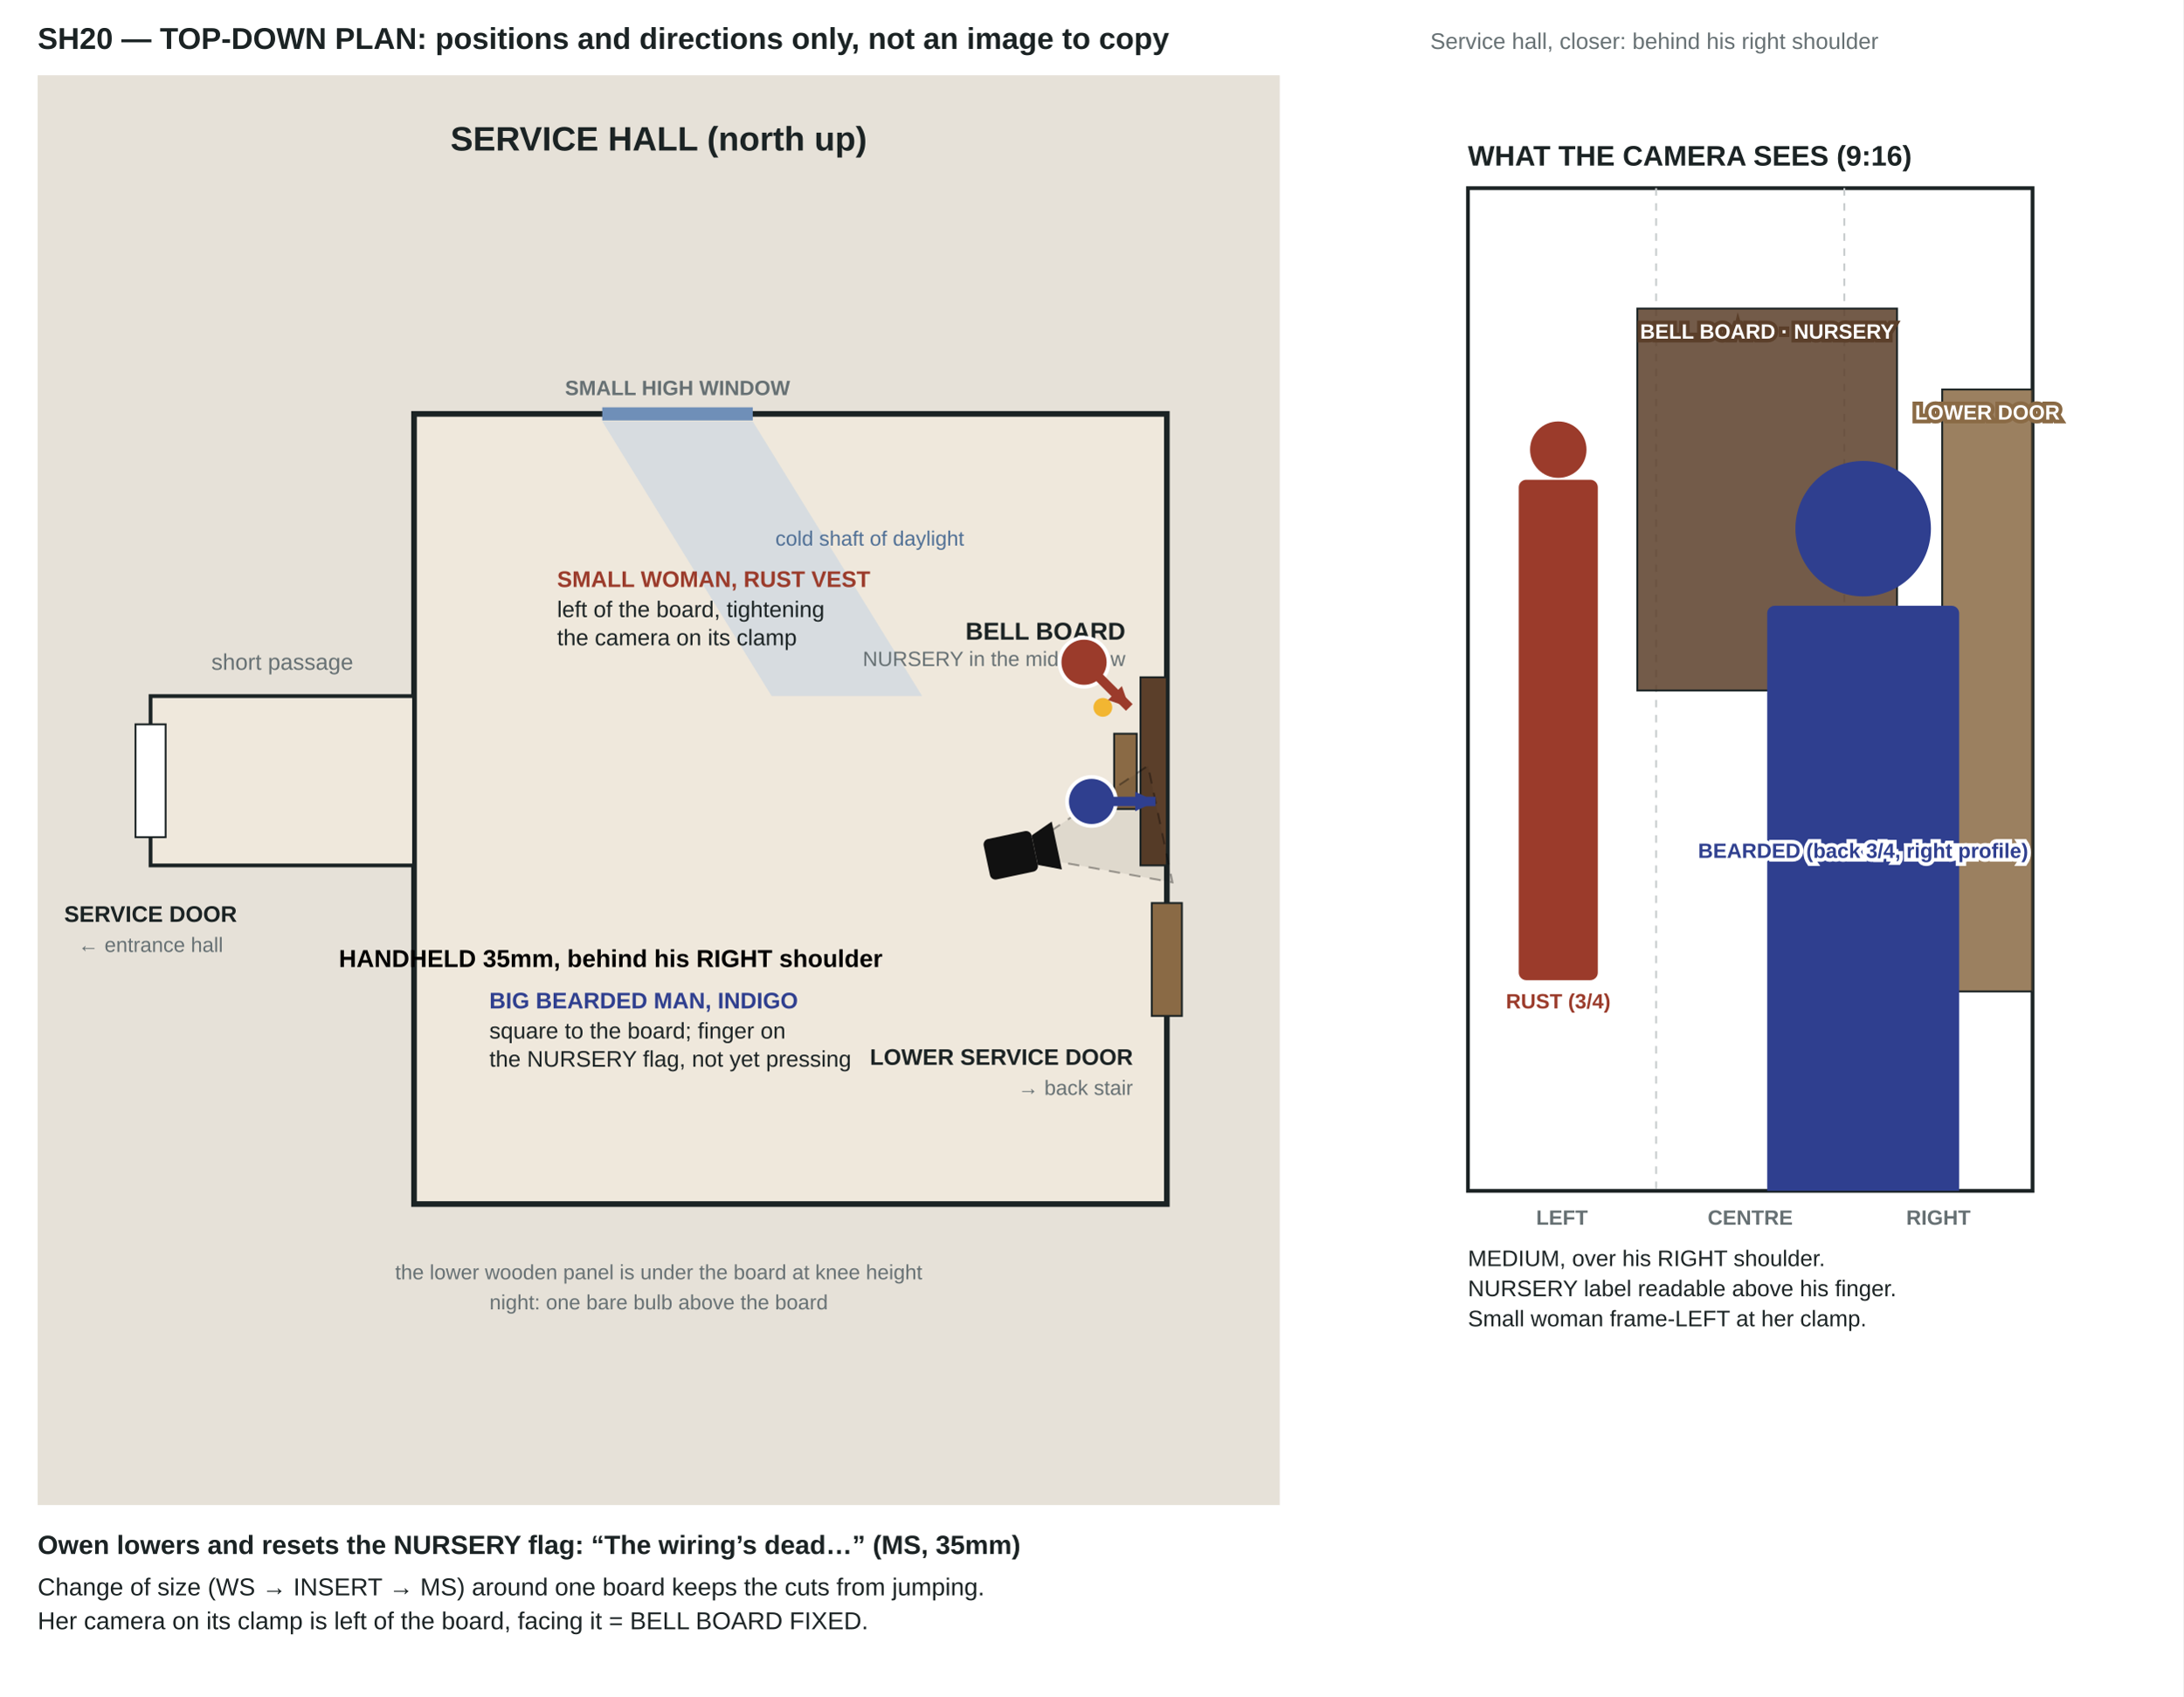
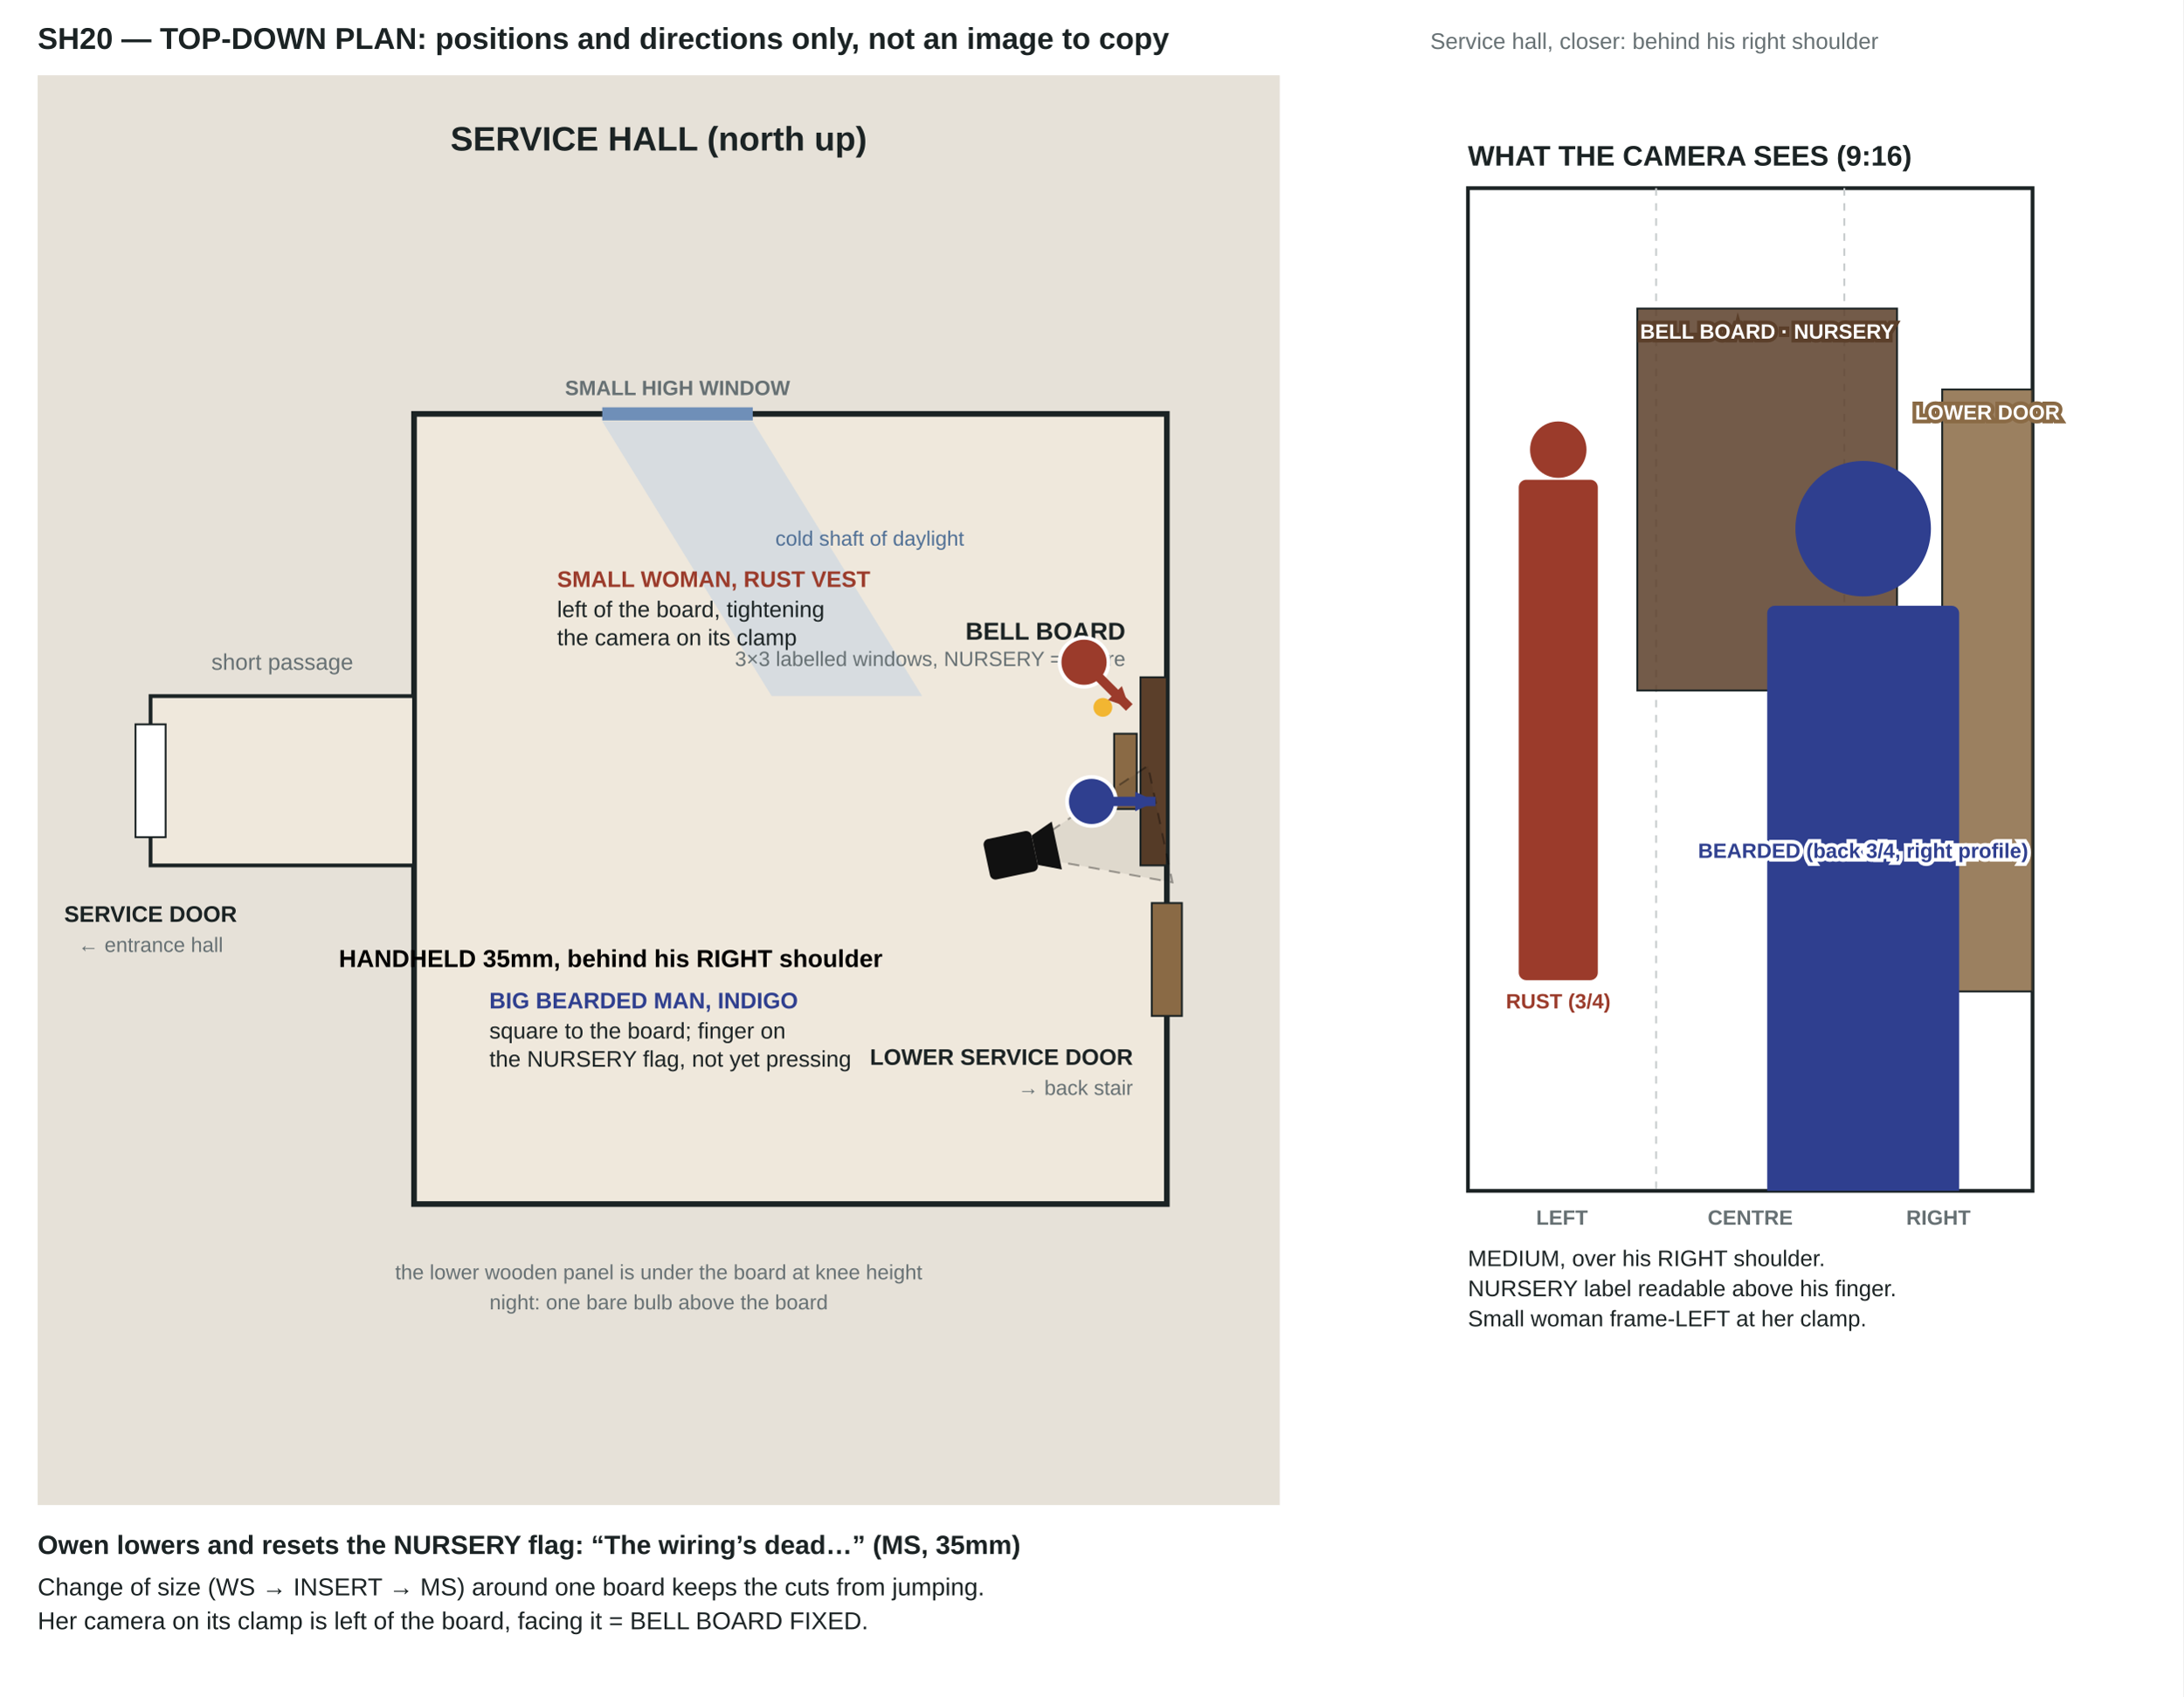
<svg xmlns="http://www.w3.org/2000/svg" width="1160" height="902" viewBox="0 0 1160 902">
  <rect width="100%" height="100%" fill="#ffffff" />
  <g transform="translate(20,40)">
    <rect x="0" y="0" width="660" height="760" fill="#e6e1d8" />
    <text x="330" y="40" font-size="18" fill="#1b2324" text-anchor="middle" font-weight="700" font-family="Arial, Helvetica, sans-serif">SERVICE HALL (north up)</text>
    <rect x="200" y="180" width="400" height="420" fill="#efe8dc" stroke="#1b2324" stroke-width="3" />
    <rect x="60" y="330" width="140" height="90" fill="#efe8dc" stroke="#1b2324" stroke-width="2" />
    <text x="130" y="316" font-size="12" fill="#667073" text-anchor="middle" font-weight="400" font-family="Arial, Helvetica, sans-serif">short passage</text>
    <rect x="52" y="345" width="16" height="60" fill="#ffffff" stroke="#1b2324" />
    <text x="60" y="450" font-size="12" fill="#1b2324" text-anchor="middle" font-weight="700" font-family="Arial, Helvetica, sans-serif">SERVICE DOOR</text>
    <text x="60" y="466" font-size="11" fill="#667073" text-anchor="middle" font-weight="400" font-family="Arial, Helvetica, sans-serif">← entrance hall</text>
    <line x1="300" y1="180" x2="380" y2="180" stroke="#6f8fb8" stroke-width="7" />
    <text x="340" y="170" font-size="11" fill="#667073" text-anchor="middle" font-weight="700" font-family="Arial, Helvetica, sans-serif">SMALL HIGH WINDOW</text>
    <polygon points="300,184 380,184 470,330 390,330" fill="#bcd0e6" fill-opacity="0.45" />
    <text x="392" y="250" font-size="11" fill="#4f6f95" text-anchor="start" font-weight="400" font-family="Arial, Helvetica, sans-serif">cold shaft of daylight</text>
    <rect x="586" y="320" width="14" height="100" fill="#5b3f2a" stroke="#1b2324" />
    <text x="578" y="300" font-size="13" fill="#1b2324" text-anchor="end" font-weight="700" font-family="Arial, Helvetica, sans-serif">BELL BOARD</text>
-     <text x="578" y="314" font-size="11" fill="#667073" text-anchor="end" font-weight="400" font-family="Arial, Helvetica, sans-serif">NURSERY in the middle row</text>
+     <text x="578" y="314" font-size="11" fill="#667073" text-anchor="end" font-weight="400" font-family="Arial, Helvetica, sans-serif">3×3 labelled windows, NURSERY = centre</text>
    <rect x="572" y="350" width="12" height="40" fill="#8a6a45" stroke="#1b2324" />
    <rect x="592" y="440" width="16" height="60" fill="#8a6a45" stroke="#1b2324" />
    <text x="582" y="526" font-size="12" fill="#1b2324" text-anchor="end" font-weight="700" font-family="Arial, Helvetica, sans-serif">LOWER SERVICE DOOR</text>
    <text x="582" y="542" font-size="11" fill="#667073" text-anchor="end" font-weight="400" font-family="Arial, Helvetica, sans-serif">→ back stair</text>
    <circle cx="566" cy="336" r="5" fill="#f2b632" />
    <text x="330" y="640" font-size="11" fill="#667073" text-anchor="middle" font-weight="400" font-family="Arial, Helvetica, sans-serif">the lower wooden panel is under the board at knee height</text>
    <text x="330" y="656" font-size="11" fill="#667073" text-anchor="middle" font-weight="400" font-family="Arial, Helvetica, sans-serif">night: one bare bulb above the board</text>
    <polygon points="520,414 590,367 603,429" fill="#000000" fill-opacity="0.07" stroke="#000" stroke-opacity="0.35" stroke-dasharray="6 5" />
    <g transform="translate(520,414) rotate(-12)">
      <rect x="-16" y="-11" width="26" height="22" rx="3" fill="#111" />
      <polygon points="10,-8 22,-13 22,13 10,8" fill="#111" />
    </g>
    <text x="160" y="474" font-size="13" fill="#000" text-anchor="start" font-weight="700" font-family="Arial, Helvetica, sans-serif">HANDHELD 35mm, behind his RIGHT shoulder</text>
    <circle cx="560" cy="386" r="13" fill="#2f3f8f" stroke="#fff" stroke-width="2" />
    <line x1="560" y1="386" x2="594.0" y2="386.0" stroke="#2f3f8f" stroke-width="5" />
    <polygon points="594.0,386.0 583.2,391.2 583.2,380.8" fill="#2f3f8f" />
    <text x="240" y="496" font-size="12" fill="#2f3f8f" text-anchor="start" font-weight="700" font-family="Arial, Helvetica, sans-serif">BIG BEARDED MAN, INDIGO</text>
    <text x="240" y="512" font-size="12" fill="#1b2324" text-anchor="start" font-weight="400" font-family="Arial, Helvetica, sans-serif">square to the board; finger on</text>
    <text x="240" y="527" font-size="12" fill="#1b2324" text-anchor="start" font-weight="400" font-family="Arial, Helvetica, sans-serif">the NURSERY flag, not yet pressing</text>
    <circle cx="556" cy="312" r="13" fill="#9b3b2b" stroke="#fff" stroke-width="2" />
    <line x1="556" y1="312" x2="580.042" y2="336.042" stroke="#9b3b2b" stroke-width="5" />
    <polygon points="580.042,336.042 568.7,332.1 576.1,324.7" fill="#9b3b2b" />
    <text x="276" y="272" font-size="12" fill="#9b3b2b" text-anchor="start" font-weight="700" font-family="Arial, Helvetica, sans-serif">SMALL WOMAN, RUST VEST</text>
    <text x="276" y="288" font-size="12" fill="#1b2324" text-anchor="start" font-weight="400" font-family="Arial, Helvetica, sans-serif">left of the board, tightening</text>
    <text x="276" y="303" font-size="12" fill="#1b2324" text-anchor="start" font-weight="400" font-family="Arial, Helvetica, sans-serif">the camera on its clamp</text>
    <text x="760" y="48" font-size="15" fill="#1b2324" text-anchor="start" font-weight="700" font-family="Arial, Helvetica, sans-serif">WHAT THE CAMERA SEES (9:16)</text>
    <rect x="760" y="60" width="300" height="533" fill="#ffffff" stroke="#1b2324" stroke-width="2" />
    <line x1="860" y1="60" x2="860" y2="593" stroke="#c8cccd" stroke-dasharray="4 4" />
    <line x1="960" y1="60" x2="960" y2="593" stroke="#c8cccd" stroke-dasharray="4 4" />
    <text x="810.0" y="611" font-size="11" fill="#667073" text-anchor="middle" font-weight="600" font-family="Arial, Helvetica, sans-serif">LEFT</text>
    <text x="910.0" y="611" font-size="11" fill="#667073" text-anchor="middle" font-weight="600" font-family="Arial, Helvetica, sans-serif">CENTRE</text>
    <text x="1010.0" y="611" font-size="11" fill="#667073" text-anchor="middle" font-weight="600" font-family="Arial, Helvetica, sans-serif">RIGHT</text>
    <clipPath id="frameclip">
      <rect x="760" y="60" width="300" height="533" />
    </clipPath>
    <g clip-path="url(#frameclip)">
      <rect x="850" y="124" width="138" height="203" fill="#5b3f2a" fill-opacity="0.85" stroke="#1b2324" />
      <rect x="1012" y="167" width="48" height="320" fill="#8a6a45" fill-opacity="0.85" stroke="#1b2324" />
      <circle cx="808" cy="199" r="15" fill="#9b3b2b" />
      <rect x="787" y="215" width="42" height="266" rx="4" fill="#9b3b2b" />
      <circle cx="970" cy="241" r="36" fill="#2f3f8f" />
      <rect x="919" y="282" width="102" height="320" rx="4" fill="#2f3f8f" />
    </g>
    <text x="919" y="140" font-size="11" fill="#ffffff" text-anchor="middle" font-weight="700" font-family="Arial, Helvetica, sans-serif" paint-order="stroke" stroke="#5b3f2a" stroke-width="4">BELL BOARD · NURSERY</text>
    <text x="1036" y="183" font-size="11" fill="#ffffff" text-anchor="middle" font-weight="700" font-family="Arial, Helvetica, sans-serif" paint-order="stroke" stroke="#8a6a45" stroke-width="4">LOWER DOOR</text>
    <text x="808" y="496" font-size="11" fill="#9b3b2b" text-anchor="middle" font-weight="700" font-family="Arial, Helvetica, sans-serif" paint-order="stroke" stroke="#ffffff" stroke-width="4">RUST (3/4)</text>
    <text x="970" y="416" font-size="11" fill="#2f3f8f" text-anchor="middle" font-weight="700" font-family="Arial, Helvetica, sans-serif" paint-order="stroke" stroke="#ffffff" stroke-width="4">BEARDED (back 3/4, right profile)</text>
    <text x="760" y="633" font-size="12" fill="#1b2324" text-anchor="start" font-weight="400" font-family="Arial, Helvetica, sans-serif">MEDIUM, over his RIGHT shoulder.</text>
    <text x="760" y="649" font-size="12" fill="#1b2324" text-anchor="start" font-weight="400" font-family="Arial, Helvetica, sans-serif">NURSERY label readable above his finger.</text>
    <text x="760" y="665" font-size="12" fill="#1b2324" text-anchor="start" font-weight="400" font-family="Arial, Helvetica, sans-serif">Small woman frame-LEFT at her clamp.</text>
  </g>
  <text x="20" y="26" font-size="16" fill="#1b2324" text-anchor="start" font-weight="700" font-family="Arial, Helvetica, sans-serif">SH20 — TOP-DOWN PLAN: positions and directions only, not an image to copy</text>
  <text x="20" y="826" font-size="14" fill="#1b2324" text-anchor="start" font-weight="700" font-family="Arial, Helvetica, sans-serif">Owen lowers and resets the NURSERY flag: “The wiring’s dead…” (MS, 35mm)</text>
  <text x="760" y="26" font-size="12" fill="#667073" text-anchor="start" font-weight="400" font-family="Arial, Helvetica, sans-serif">Service hall, closer: behind his right shoulder</text>
  <text x="20" y="848" font-size="13" fill="#1b2324" text-anchor="start" font-weight="400" font-family="Arial, Helvetica, sans-serif">Change of size (WS → INSERT → MS) around one board keeps the cuts from jumping.</text>
  <text x="20" y="866" font-size="13" fill="#1b2324" text-anchor="start" font-weight="400" font-family="Arial, Helvetica, sans-serif">Her camera on its clamp is left of the board, facing it = BELL BOARD FIXED.</text>
</svg>
